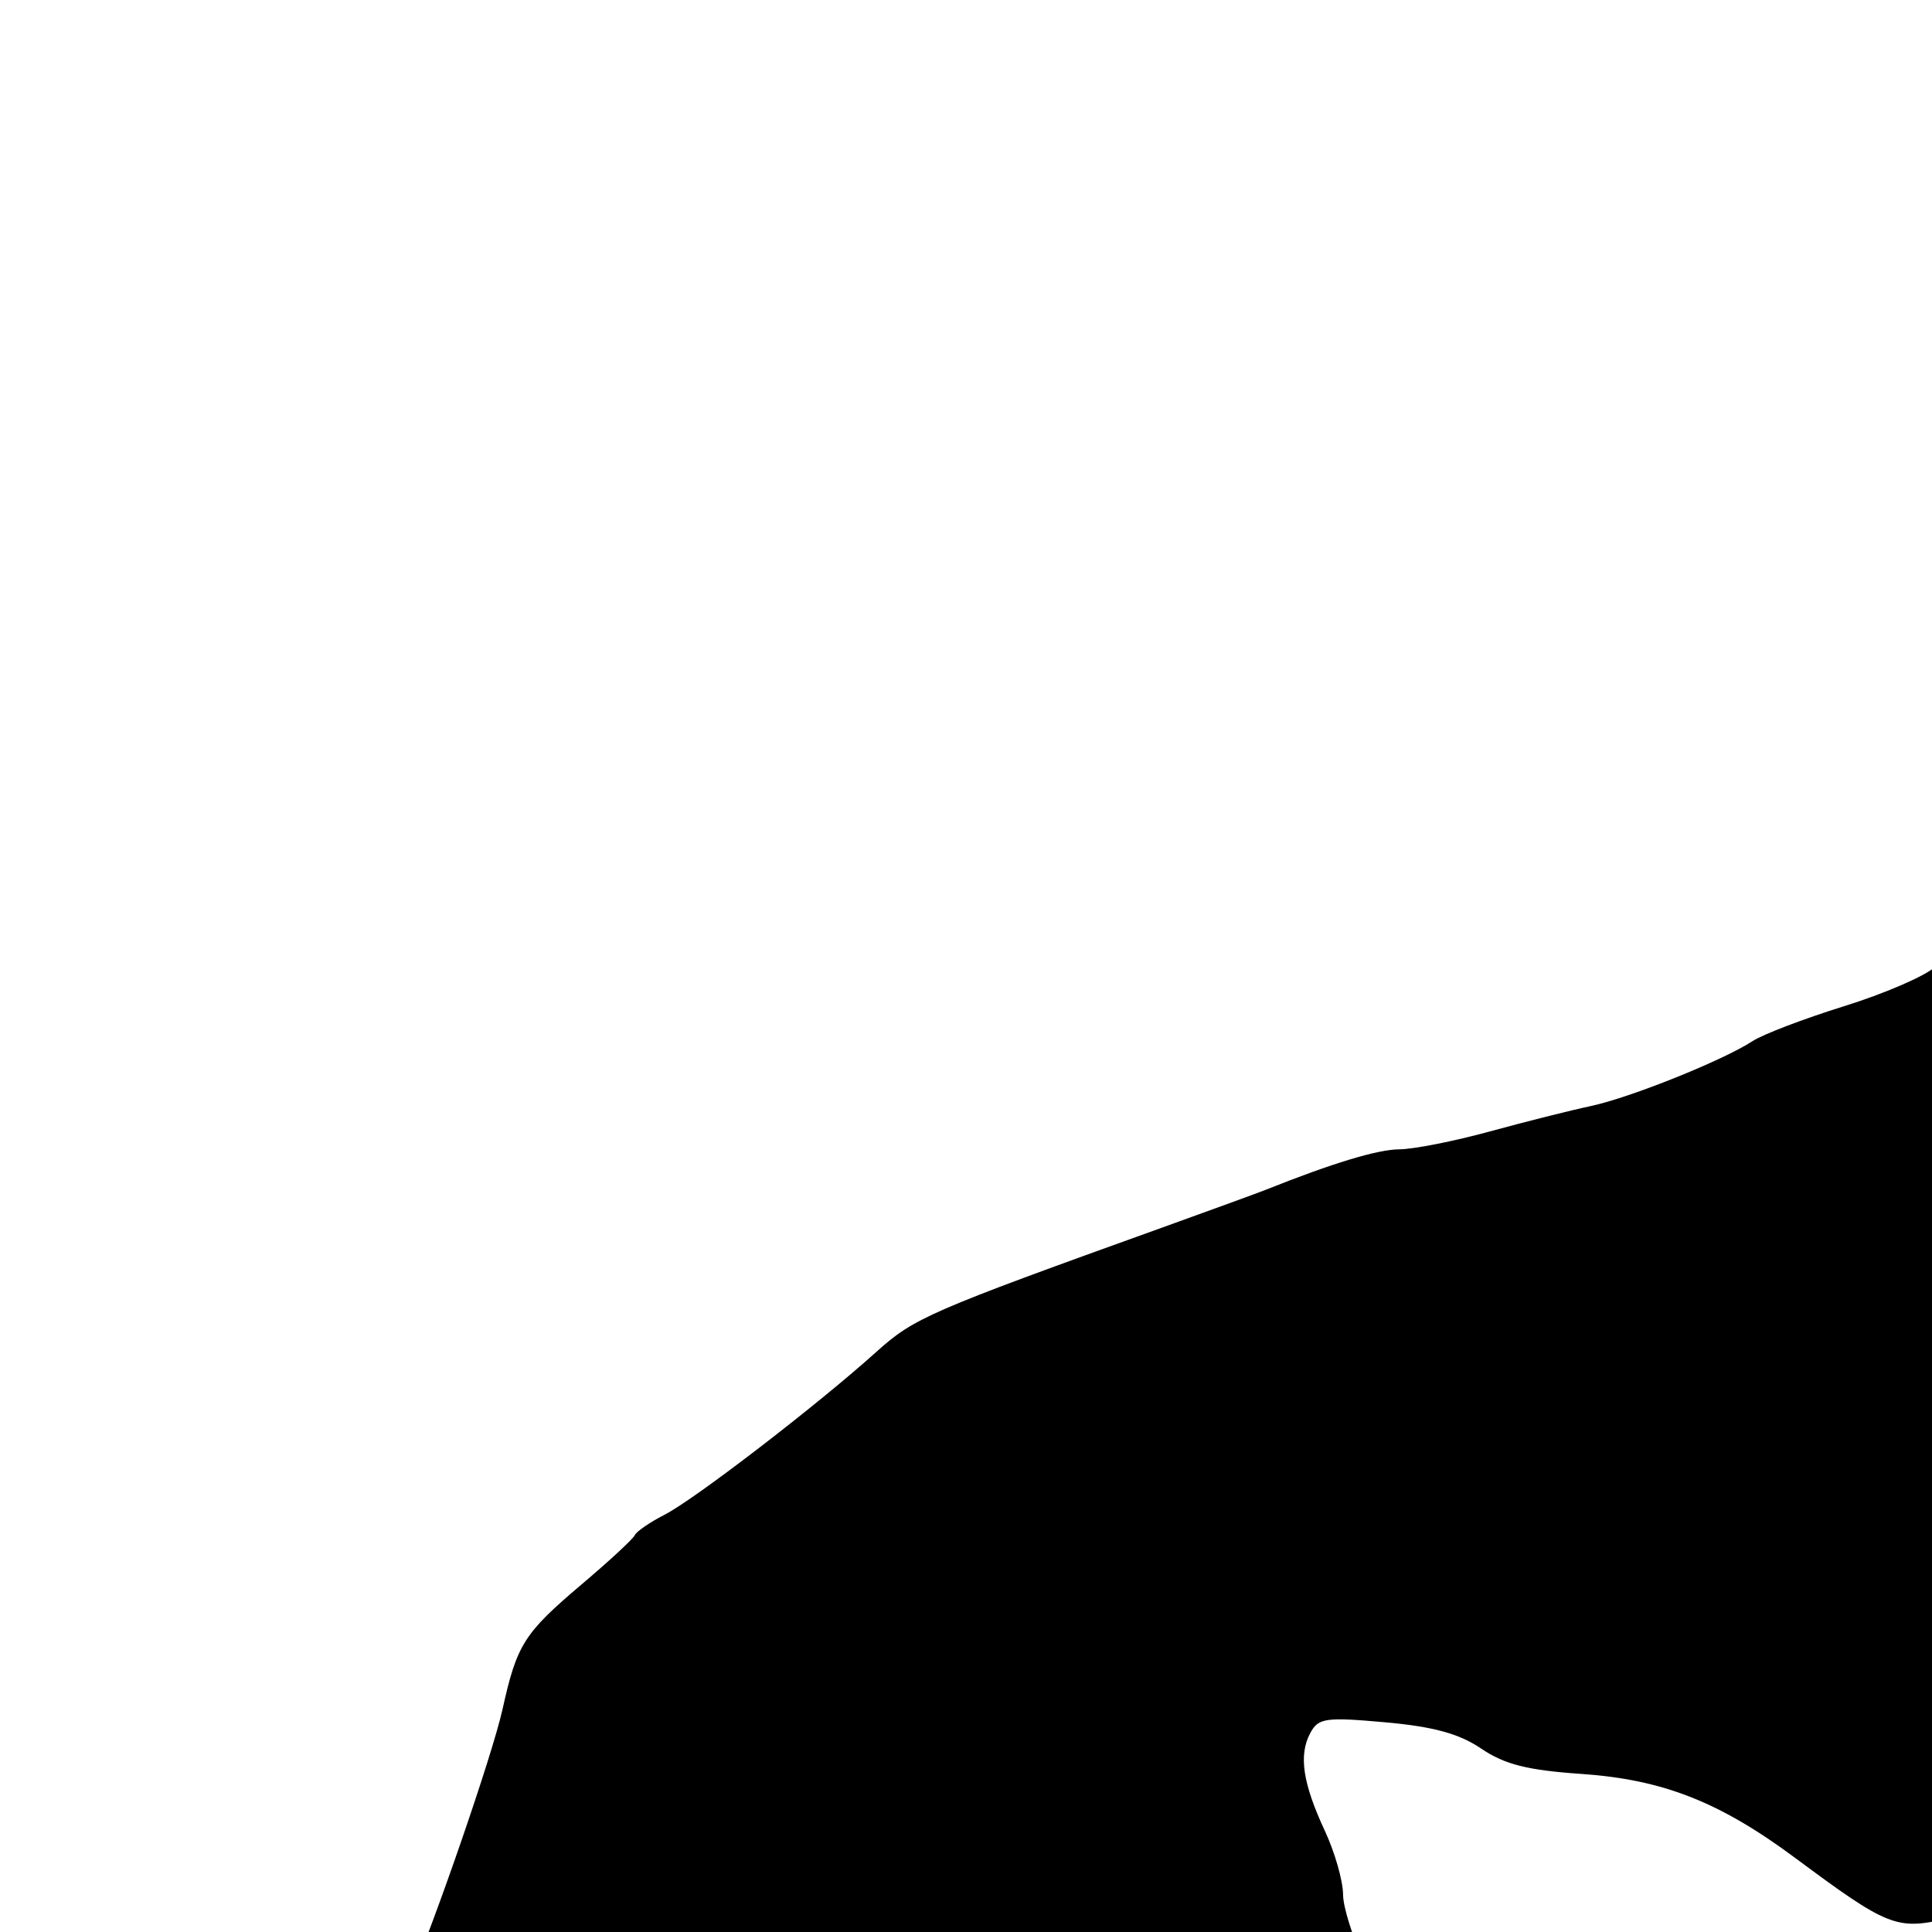
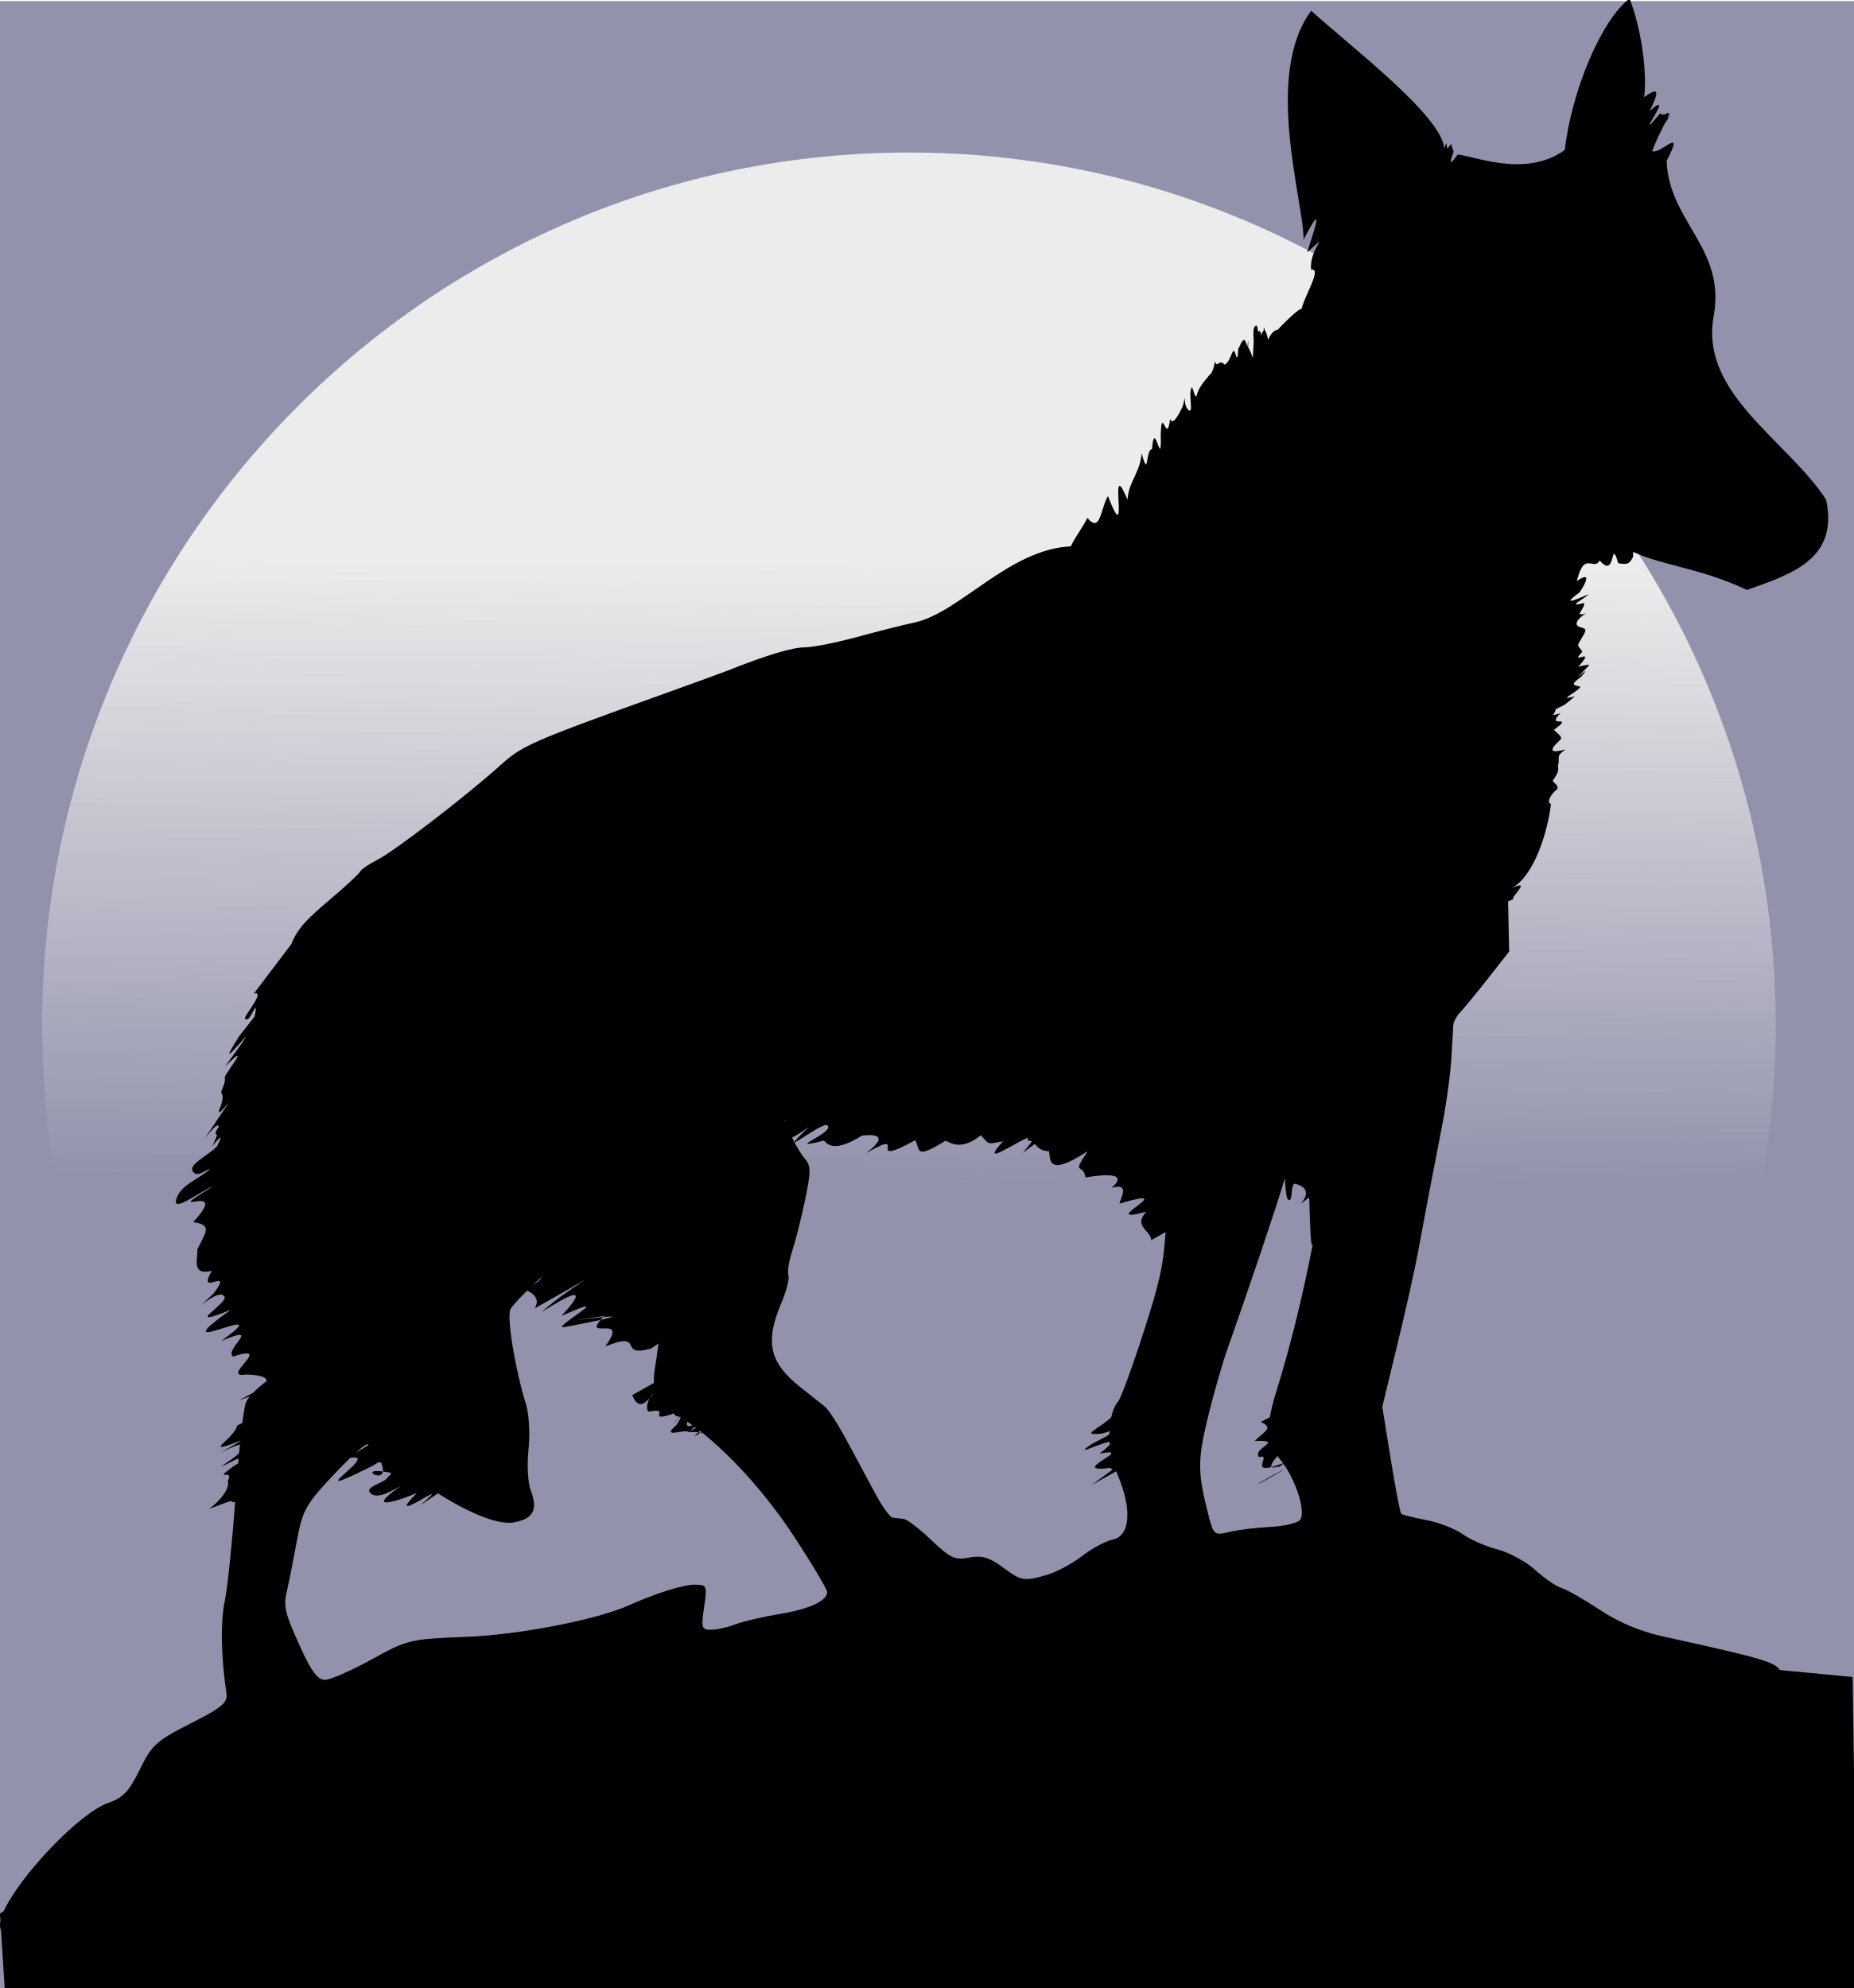
- <svg xmlns="http://www.w3.org/2000/svg" id="svg1363" width="460" height="460" version="1.0">
-   <path id="path1372" d="m234.62 821.87c-3.39-0.94-10.32-3.33-15.4-5.31-7.92-3.09-16.31-3.6-58.58-3.56-35.2 0.04-50.69 0.78-54.08 2.6-3.57 1.91-6.11 1.97-10.228 0.27-6.07-2.51-9.824-2.67-35.215-1.49-11.839 0.55-22.599-0.34-33.45-2.78-16.756-3.76-24.041-8.23-24.041-14.75-0-10.92 30.472-45.07 44.528-49.9 5.849-2.01 8.399-4.73 12.707-13.57 4.902-10.06 6.78-11.77 20.788-18.88 12.891-6.54 15.29-8.55 14.725-12.32-2.241-14.95-2.499-29.27-0.682-37.82 1.146-5.39 3.151-25.04 4.458-43.68 1.3-18.63 3.25-35.73 4.33-38 1.09-2.27 5.17-6.31 9.08-8.99 9.66-6.62 10.04-17.19 0.91-25.93-3.41-3.26-7.19-9.67-8.4-14.24s-4.97-12.85-8.36-18.39c-9.825-16.08-9.879-21.87-0.403-43.31 6.003-13.59 19.953-54.07 22.333-64.82 3.44-15.5 5.1-18.12 18.87-29.79 6.56-5.55 12.24-10.81 12.62-11.68 0.39-0.88 3.62-3.1 7.19-4.93 7.22-3.73 36.2-26.01 50.24-38.64 9.1-8.19 12.39-9.63 68.15-29.68 11.86-4.27 22.94-8.31 24.64-8.99 15.89-6.35 26.66-9.61 31.82-9.64 3.39-0.02 13.09-1.94 21.56-4.26s19.26-5.03 23.97-6.03c9.4-1.99 31.57-10.89 38.58-15.48 2.44-1.6 12.23-5.33 21.76-8.3 9.53-2.96 19.29-7.17 21.68-9.36 2.39-2.18 6.67-4.62 9.51-5.41 9.59-2.67 66.79-57.12 63.47-60.43-1.07-1.08-7.19 0.34-14.78 3.43-14.09 5.72-17.52 6.31-19.39 3.29-1.34-2.17 8.63-23.28 11.51-24.38 0.99-0.37 1.79-1.46 1.79-2.42 0-0.95 3.57-7.11 7.93-13.69 4.37-6.57 11.38-20.26 15.6-30.43 4.21-10.161 9.13-22.004 10.92-26.315 2.23-5.366 6.67-10.104 14.08-15.023 5.96-3.951 11.41-9.021 12.12-11.267 0.72-2.245 6.14-9.345 12.06-15.776s14.03-15.328 18.02-19.771c6.85-7.612 7.67-7.96 14.22-6.045l6.95 2.033-0.66 12.718c-0.6 11.305-0.24 12.718 3.18 12.718 2.12 0 4.96-1.109 6.31-2.464 4.87-4.871 6.45 0.972 4.27 15.816-1.16 7.902-3.05 17.428-4.19 21.169-1.83 6.002-1.47 21.763 1.4 60.957 2.01 27.34 3.89 40.4 7.41 51.33 2.18 6.78 4.86 15.16 5.95 18.62 2.67 8.43 2.55 27-0.18 28.68-1.2 0.75-3.88-0.18-5.96-2.06-2.07-1.88-4.21-2.66-4.75-1.74s-0.12 9.99 0.93 20.15c4.87 47.31 4.63 58.52-1.29 58.52-5.48 0-5.68 8.91-0.89 38.46 0.14 0.87 0.14 3.66 0.01 6.2-0.29 5.53-7.32 6.43-9.33 1.19-1.03-2.67-1.86-2.88-3.79-0.94-1.72 1.72-2.32 9.87-1.94 26.7l0.54 24.23-8.74 11.11c-4.82 6.11-9.92 12.33-11.35 13.82-1.42 1.5-2.67 3.81-2.78 5.14-0.1 1.33-0.46 7.5-0.81 13.71-0.34 6.21-2.06 18.68-3.82 27.72-4.55 23.35-7.19 37.19-9.77 51.33-1.23 6.78-5.04 23.87-8.47 37.98l-6.22 25.67 3.46 21.5c1.9 11.82 3.82 21.87 4.28 22.32 0.45 0.45 5.02 1.6 10.15 2.56s11.88 3.57 14.98 5.79c3.11 2.22 9.55 5.05 14.32 6.29 4.77 1.23 11.68 4.99 15.35 8.35 3.68 3.35 8.56 6.69 10.84 7.41s9.42 4.79 15.85 9.06c7.55 5.01 16.65 8.84 25.67 10.81 39.54 8.65 46.15 10.55 47.88 13.77 2.62 4.91 7 81.36 5.3 92.68-2.45 16.39-17.09 21.32-42.69 14.38-9.99-2.7-22.21-4.15-36.57-4.32-11.85-0.14-34.49-1.21-50.3-2.38s-61.09-2.61-100.61-3.19c-39.53-0.58-75.1-1.17-79.05-1.31-11.51-0.42-100.25 6.49-116.01 9.03-7.9 1.27-20.28 4.97-27.49 8.22s-14.25 5.91-15.63 5.91-5.77 2.22-9.76 4.93c-8.69 5.9-16.82 7.61-25.14 5.31zm-78.82-133.58c14.79-8.16 15.75-8.39 38.78-9.28 21.76-0.84 53.43-7 66.73-12.98 10.74-4.83 22.13-8.39 26.86-8.39 5.02 0 5.16 0.35 3.83 9.24-1.26 8.4-1 9.24 2.82 9.24 2.31 0 6.81-1 9.99-2.23 3.18-1.22 11.15-3.1 17.72-4.17 12.42-2.02 19.88-5.41 19.88-9.01 0-1.15-6.03-11.33-13.41-22.6-13.89-21.24-32.7-40.86-47.47-49.53-9.02-5.3-11.35-10.22-9.57-20.26 0.6-3.38 1.52-10.31 2.05-15.4 1.02-9.83 1.56-8.76-16.49-32.66-7.7-10.2-13.66-13.46-13.66-7.47 0 1.64-6.7 8.73-14.89 15.75s-15.54 14.42-16.34 16.46c-1.43 3.65 2.09 24.85 6.44 38.72 1.25 3.99 1.7 12.23 1.02 18.48-0.68 6.28-0.26 13.8 0.95 16.92 2.99 7.77 1.01 11.5-6.89 12.98-8.35 1.56-26.87-7.41-45.53-22.05-6.93-5.45-13.53-9.9-14.65-9.9s-7.48 5.82-14.13 12.93c-11.13 11.89-12.31 14.08-14.73 27.21-1.45 7.85-3.19 16.58-3.87 19.4-1.67 6.88-1.14 9.11 5.66 24.11 4.21 9.3 6.92 12.85 9.77 12.85 2.18 0 10.78-3.76 19.13-8.36zm276.67-34.67c3.78-1.09 10.22-4.55 14.31-7.7s9.77-6.2 12.62-6.77c7.16-1.43 7.98-12.56 1.96-26.56-4.59-10.67-4.45-24.36 0.31-30.09 1.12-1.36 5.85-14.34 10.51-28.85 7.69-23.94 8.56-28.83 9.38-52.72 1.02-30-0.42-43.63-4.8-45.31-1.67-0.63-7.68-0.08-13.36 1.23-11.79 2.72-14.05 1.81-35.78-14.34-18.12-13.48-31.62-18.8-51.13-20.15-12.83-0.88-18.26-2.26-23.81-6.02-5.27-3.57-11.39-5.24-22.89-6.27-14.23-1.27-15.9-1.03-17.83 2.58-2.79 5.23-1.79 11.94 3.47 23.24 2.37 5.08 4.33 11.92 4.35 15.2 0.05 6.16 8.65 26.5 13.61 32.16 2.38 2.71 2.37 5.28-0.03 16.76-1.56 7.46-3.93 16.88-5.27 20.93-1.34 4.06-2.04 8.53-1.56 9.93s-0.75 6.36-2.74 11.03c-6.94 16.3-5.15 24.63 7.44 34.64 4.26 3.39 8.91 7.08 10.33 8.21s5.56 7.6 9.19 14.37c3.64 6.78 8.85 16.48 11.57 21.56s5.83 9.36 6.9 9.5c1.06 0.14 3.09 0.38 4.5 0.53 1.42 0.16 6.53 4.07 11.36 8.69 7.68 7.34 9.64 8.25 15.5 7.15 5.21-0.98 8.25-0.11 13.68 3.89 7.84 5.79 8.62 5.93 18.21 3.18zm91.31-19.65c5.45-0.26 10.92-1.48 12.15-2.71 2.96-2.96-1.78-17.54-8.15-25.12-5.48-6.51-5.84-13.41-1.44-27.55 6.87-22.1 12.62-46.42 17.43-73.78 1.52-8.63 1.15-11.15-2.48-17.03-2.35-3.8-5.3-6.57-6.56-6.15-1.25 0.42-3.62 5.31-5.25 10.88-2.81 9.55-14.34 43.76-23.14 68.63-2.2 6.21-5.87 19.07-8.16 28.59-4.12 17.16-4.05 22.29 0.55 39.91 1.98 7.62 2.32 7.86 8.6 6.36 3.59-0.86 10.99-1.77 16.45-2.03zm-374.78-95.83c3.87-3.87 2.88-6.11-1.65-3.69-2.26 1.2-4.1 3.08-4.1 4.17 0 2.72 2.78 2.49 5.75-0.48zm9.56-28.19c0.65-1.05 0.34-2.43-0.69-3.07s-2.4 0.22-3.05 1.91c-1.28 3.33 1.81 4.28 3.74 1.16zm1.25-18.69c2.18-1.17 3.97-3.02 3.97-4.11 0-3.4-5.35-2.17-9.24 2.12-4.08 4.51-1.37 5.54 5.27 1.99zm1.78-23.38c1.99-2.4 1.67-2.72-1.8-1.82-2.32 0.61-4.22 1.92-4.22 2.92 0 2.77 3.31 2.16 6.02-1.1z" />
+ <svg xmlns="http://www.w3.org/2000/svg" id="svg1363" viewBox="0 0 759.09 814.41" version="1.0">
+   <defs id="defs1366">
+     <linearGradient id="linearGradient8027" y2="478.57" gradientUnits="userSpaceOnUse" x2="375.35" y1="225.64" x1="377.25">
+       <stop id="stop8023" stop-color="#ececec" offset="0" />
+       <stop id="stop8025" stop-color="#ececec" stop-opacity="0" offset="1" />
+     </linearGradient>
+   </defs>
+   <g id="layer2" fill-rule="evenodd">
+     <rect id="rect2164" height="815.84" width="764.5" y=".465" x="-1.902" fill="#9292ac" />
+     <path id="path7046" d="m747 415.02a355.01 357.47 0 1 1 -710.02 0 355.01 357.47 0 1 1 710.02 0z" fill="url(#linearGradient8027)" transform="translate(-19.723 4.9307)" />
+   </g>
+   <g id="layer3">
+     <path id="path7050" d="m667.44-0.562c-11.48 8.579-23.78 37.824-26.53 62-15.86 11.418-36.07 2.724-43.91 1.874-5.46 7.815-1.23-1.873-1.62-1.156-0.31-0.752-0.65-1.75-1.07-3.218-0.52 0.866-1.03 1.472-1.56 1.874-0.2-1.291-0.39-2.617-0.59-1.843-0.2 0.745-0.39 1.317-0.57 1.906-1.18-13.494-37.64-41.164-54.56-56.469-19.57 26.491-3.04 77.94-3.12 93.782 9.75-18.784 3.25-0.833 1.5 5.222 10.59-9.547 0.61-1.48 1.59 7.03 4.62-0.7-2.58 10.47-4 16.34-0.02-1.56-8.7 7.08-9.66 8.31-1.9 0.23-3.27 2.39-3.93 4.19-0.58-2.67-1.03-3.73-1.41-3.97l-0.03-0.25c-0.29-1.56-0.37-0.96-0.41 0.35-0.42 0.36-0.77 1.46-1.15 1.84-0.03-1.23-0.17-2.03-0.88-1.41-0.05 0.05-0.11 0.11-0.15 0.16-0.18-0.61-0.35-1.41-0.57-2.56-1.71-0.23-1.53 2.83-1.31 6.37-0.1 1.79-0.19 3.86-0.38 6.88-0.84-2.45-1.42-3.77-1.9-4.38 0.08-3.55-0.03-3.8-0.28-0.28-0.39-0.82-0.65-2-1.19-2.81-1.45 0.26-1.7 2.39-2.56 3.59-0.09 1.45-0.16 2.45-0.25 3.19-0.16 0.15-0.33 0.32-0.5 0.47-1.67-6.8-1.63 1.18-4.88 2.97-2.15-2.8-3.11 1.79-3.94-1.47-0.3 2.31-0.93 3.87-1.53 5.03-0.25 0.12-0.52 0.35-0.84 0.78-1.03 1.45-4.47 4.62-5.13 8.53-1.14 0.4-1.58-4.58-2.15-3.37-1.29 2.73 1.05 10.99-1.22 9-1.66-1.46-1.47-4.61-1.5-5-0.05 0.15-0.22 1.04-0.72 3.22-1.5 3.37-4.18 8.52-5.28 5.46-1.34 11.23-3.49-6.21-3.84 6.54 0.45 15.63-2.58-7.66-3.57 5.81-2.81 0.48-1.23 12.54-4.25 1.78-0.66 8.02-5.23 11.33-5.81 18.94-8.51-20.48 1.48 22.91-8-1.47-3.11 5.35-3.03 15.39-8.4 8.97-1.96 4-4.95 7.62-6.79 11.62-25.21 1.21-45.01 26.66-63.5 31.1-4.71 0.99-15.53 3.71-24 6.03s-18.14 4.23-21.53 4.25c-5.16 0.03-15.95 3.31-31.84 9.65-1.7 0.68-12.77 4.71-24.63 8.97-55.76 20.06-59.05 21.5-68.15 29.69-14.04 12.63-43.03 34.93-50.25 38.66-3.57 1.84-6.81 4.03-7.19 4.9-0.38 0.88-6.07 6.14-12.62 11.69-2.16 1.82-3.99 3.41-5.6 4.87l-0.09 0.1c-5.29 4.82-7.95 8.19-9.88 13.06l-15.31 20.22c5.25-1.23-4.847 9.79-3.56 10.44 1.86 0.94 2.81-3.08 4.22-4.63 0.25 0.43 0.03 1.88-0.41 3.66l-6.094 7.75c-15.036 23.32 16.674-18.45-5.937 12.66 0.48-0.44 3.726-3.71 4.593-4.16 1.99-1.03-2.116 3.97-3.187 5.94-3.341 4.63 0.245 1.1-2.875 8.15-0.557 1.92 1.303 0.33-0.125 5.75-5.203 11.84 13.755-16.65-6.969 14.1 4.467-5.82 5.884-6.36 5.969-4.97-1.638 2.11-1.593 3-0.719 3.22-0.598 1.75-1.404 3.62-1.906 4.5 4.662-5.57 3.581-3.12 1.906 0.18-3.69 3.98-13.095 7.92-9.344 10.94 1.765 1.42 4.399-1.12 6.594-1.69-4.673 4.26-12.533 6.61-14.031 12.75-1.23 5.05 9.169-3 14.531-5.37-0.001 0.04 0.001 0.08 0 0.12-22.867 14.26 8.826-3.55-7.5 14.32 8.53 1.24 4.567 4.59 1.625 11.37 0.474 3.15-2.747 10.77 6 8.56-6.778 11.39 9.422-2.4 0.813 9.19-12.841 12.25 1.919-3.1 4.375 1.44 1.477 2.73-18.03 13.54 2.593 5.37-31.368 22.28 21.708-5.7-3.906 12.72 17.424-7.28 0.905 3.63 4.782 6.41 17.592-5.59-5.983 9.13 5.342 7.37 6.53 0.17 8.57 1.28 8.34 2.72 0 0.01 0.01 0.02 0 0.03-1.96 1.43-3.89 3.12-5.43 4.72-2.73 1.56-5.506 2.84-5.784 3.03 0.23-0.04 1.82-0.57 4.404-1.5-0.66 0.8-1.18 1.52-1.47 2.13-0.42 0.89-0.994 4.1-1.59 8.75l-2.062 0.97c-1.286 5.63-15.46 12.65 1.25 6.31-0.008 0.07-0.024 0.14-0.032 0.22-4.665 2.65-7.377 4.19-8.781 4.97 2.323-1.2 6.687-3.33 8.656-3.63-0.116 1.14-0.259 2.35-0.375 3.57-1.653 1.56-4.387 3.35-7.344 5.43 2.425-0.92 4.713-2.49 7.157-3.31-0.062 0.67-0.127 1.34-0.188 2.03-0.835 0.47-1.612 0.92-2.093 1.28-8.939 6.69 0.796 0.2-2.157 6.03 1.063 2.72-3.187 8.15-7.593 11.25 2.899-1.06 5.788-2.12 8.687-3.18 0.46 0.17 0.915 0.35 1.375 0.53l0.562-0.28c-1.303 17.71-3.164 35.64-4.25 40.75-1.817 8.54-1.553 22.85 0.688 37.81 0.565 3.77-1.828 5.8-14.719 12.34-14.009 7.11-15.878 8.82-20.781 18.88-4.308 8.84-6.87 11.55-12.719 13.56-12.154 4.18-36.548 30.27-42.937 44.31l-1.594 1.16 0.188 2.91c-0.106 0.54-0.188 1.06-0.188 1.53 0 0.9 0.151 1.76 0.438 2.59l1.469 23.41h758.78l-1.91-127.41-29.84-2.84c-1.73-3.23-8.33-5.14-47.88-13.78-9.01-1.98-18.1-5.78-25.65-10.79-6.44-4.26-13.6-8.34-15.88-9.06s-7.13-4.08-10.81-7.44c-3.68-3.35-10.61-7.11-15.38-8.34-4.76-1.23-11.2-4.06-14.31-6.28-3.1-2.22-9.83-4.82-14.97-5.78-5.13-0.96-9.7-2.11-10.15-2.57-0.46-0.45-2.38-10.48-4.29-22.31l-3.46-21.5 6.22-25.69c3.42-14.11 7.23-31.19 8.46-37.96 2.58-14.14 5.24-28 9.78-51.35 1.77-9.03 3.47-21.51 3.82-27.72 0.34-6.21 0.71-12.38 0.81-13.71 0.1-1.34 1.35-3.64 2.78-5.13s6.53-7.7 11.35-13.81l8.74-11.13-0.43-20.56 2.22-0.94c-0.52 0.17 0.07-1.2 0.5-1.53 1.13-1.74 5.6-6.12-1.32-2.87 9.29-5.09 14.71-22.83 16.16-34.5-2.94-1.23 2.84-6.88 2.5-5.88 0.82-2.27-1.61-2.54-1.75-3.81 2.42-3.26 2.4-4.49 2.09-5.88 1.01-3.86-1.12-3.99 3.22-6.84-5.98 1.58-7.61 0.93-1.93-4.25 0.08-1.3-0.91-1.8-2.94-3.75 8.98-6.67-3.71-0.23 2.62-6.81-1.56 0.51-2.5 0.73-3.03 0.72 0.5-0.56 0.92-1.36 1.25-2.44 1.15-0.59 2.32-1.17 3.47-1.72 1.5-1.07 2.87-2.31 4.25-3.53-8.21 2.38 2.27-2.31 2.22-3.94-3.39-0.65-3.74-1.02 0.37-4 6.46-7.62-8.09 7.04 3.22-4.69 1.01-1.04-7.73 1.47-4.34 0.47 7.95-8.74-4.31 0.16 1.62-6.06-1.5-2.6-2.49-1.99-0.87-4.53 2.63-4.42 2.83-4.66 0.56-5.38-4.56-0.97-0.35-4.62 1.81-5.84-5.55 1.73-0.18-1.96-0.81-4.22-7.54 1.89-0.23-1.39 1.72-3.47 0.42-0.45-13.54 6.4-3.81-0.65 0.97-0.88 6.71-10.21-0.85-4.85 3.07-12.79 6.72-3.9 9.38-8.44 6.82 8.1 4.2-10.26 7.59 1.13 3.11 0.42 4.44 0.77 6.07-2.63v-2.03c12.77 5.83 27.37 6.53 46.62 15.57 19.6-6.78 37.41-13.2 32.44-36.94-15.67-24.24-51.9-43.4-46.06-75.19 5.11-27.88-18.41-38.692-19.26-63.624 7.77-14.925-2.52-2.467-5.87-4 0.55-2.281 4.18-9.588 6.16-13.312 1.87-5.152-1.04 0.039-2.88-2.219-2.26 2.716-3.53 4.149-4.19 4.813-0.03-0.179-0.08-0.354-0.12-0.532 1.77-3.139 7.75-12.142-0.13-5.062 5.79-11.401 1.39-8.2-2.15-5.813 1.29-11.395-1.58-29.278-6-40.344zm15.47 49.156c-0.23 0.629-0.5 1.339-0.88 2.312 2.98-6.021 2.43-5.246 0.88-2.312zm-93.97 11.656c0.02 0.009 0.05 0.08 0.06 0.188l-0.12-0.032c0.02-0.109 0.04-0.165 0.06-0.156zm-267.03 398.47c-0.21 0.2-0.4 0.41-0.6 0.62l-0.09-0.18c0.24-0.16 0.44-0.28 0.69-0.44zm16.43 2.19c0.27-0.02 0.47 0.02 0.6 0.15 3.04 3.04-18.82 10.61-1.56 6.19 1.02 0.38 2.89 5.92 15.62-2 2.47-0.39 13.08-1.38 1.69 7.19 19-11-2.01 6.82 20.19-5.35 2.06 3.8-0.42 8.2 12.31 0.25 1.46 0.2 5.98 4.68 14.56-2.28 3.73 4.22 2.57 3.55 9.06 2.5-9.87 10.86 4.13 1.04 10.1-1.5 0.01 0.4 0.03 0.78 0.12 1.19 0.67-0.01 1.18 0.11 1.59 0.31-0.68 1.07-1.85 2.56-3.74 4.69l4.96-3.63c1.02 1.18 2 2.74 5.85 3.07 0.52 3.91-0.3 10.39 15.81-0.1-6.96 10.4-1.73 4.53-0.91 10.79 0.1-0.02 19.96-3.88 10.72 4.21 7.96-2.23 3.38 4.73 3.19 6.5 27.04-8.09-11.01 9.28 11.03 3.29-5.58 6.05 1.83 7.59 1.97 11.65l5.88-3.28c-0.89 14.21-2.67 21.31-8.82 40.44-4.66 14.51-9.41 27.49-10.53 28.84-1.36 1.65-2.33 3.96-2.94 6.66-5.52 5.01-12.93 7.47-3.84 6.62 0.74-0.17 2.04-0.62 3.16-1-0.02 0.44-0.03 0.87-0.03 1.31-2.61 1.78-5.72 2.87-8.32 4.69-6.44 4.51 5.99-1.8 8.44-1.59 0.03 0.34 0.03 0.68 0.06 1.03-0.57 0.75-1.87 1.94-4.18 3.78 2.66-0.53 4.07-0.66 4.65-0.53 0.04 0.22 0.08 0.44 0.13 0.66-1.77 1.96-13.79 7.36-0.54 5.68 0.38 0.23 0.75 0.46 1.13 0.69-2.91 2.14-5.81 4.24-8.72 6.38l10.13-5.69c0.18 0.47 0.36 0.94 0.56 1.4 6.02 14 5.22 25.14-1.94 26.57-2.85 0.57-8.53 3.63-12.62 6.78-4.1 3.15-10.54 6.6-14.32 7.69-9.58 2.74-10.37 2.63-18.22-3.16-5.42-4-8.47-4.88-13.68-3.91-5.86 1.1-7.79 0.19-15.47-7.15-4.84-4.63-9.96-8.54-11.38-8.69-1.41-0.15-3.43-0.39-4.5-0.53-1.06-0.14-4.18-4.42-6.9-9.5-2.73-5.08-7.93-14.76-11.57-21.53-3.63-6.78-7.76-13.25-9.18-14.38s-6.08-4.83-10.35-8.22c-2.49-1.98-4.55-3.91-6.21-5.84 0.04-0.04 0.07-0.05 0.12-0.09-0.06 0.02-0.1 0.04-0.16 0.06-6.69-7.79-6.74-15.73-1.18-28.78 1.98-4.67 3.23-9.63 2.75-11.03-0.48-1.41 0.22-5.85 1.56-9.91s3.72-13.48 5.28-20.94c2.4-11.47 2.38-14.06 0-16.78-1.55-1.77-3.46-4.96-5.34-8.72 1.86-1 4.09-2.4 6.87-4.4-14.94 14.38 3.02-0.56 7.06-0.75zm187.94 21.78c0.21 3.6 0.41 8.21 1.41 8.84 2.02 1.28 0.66-7.22 2.97-6.56 11.07 3.14-4.26 12.75 5.56 5.56 0.54 17.65 0.74 20.68 1.47 19.16-4.28 22-9.23 41.99-14.97 60.43-1.26 4.04-2.12 7.46-2.6 10.47l-3.68 1.91c5.16 2.5 2 3.41-2.5 7.78 12.6-0.39-1.26 3.02 1.75 6.6 5.31-1.42-3.24 6.3 5.12 4.09-0.46-0.47 0.07-1.77 2.38-4.5 0.3 0.41 0.62 0.81 0.97 1.22 0.46 0.55 0.93 1.13 1.37 1.75-0.95 0.3-2.04 0.68-3.37 1.15-0.51 0.17-0.93 0.27-1.35 0.38 0.43 0.43 1.68 0.14 3.16-0.41-1.48 0.94-0.97 0.77 1.87-0.65 0.34 0.47 0.66 0.96 0.97 1.47 4.94 7.88 8.03 18.91 5.5 21.43-1.23 1.23-6.7 2.46-12.15 2.72-5.46 0.26-12.88 1.17-16.47 2.03-6.28 1.51-6.61 1.25-8.6-6.37-4.59-17.62-4.65-22.74-0.53-39.91 2.29-9.51 5.96-22.38 8.16-28.59 8.8-24.87 20.32-59.07 23.12-68.63 0.14-0.46 0.3-0.92 0.44-1.37zm0.53 118.69c-22.52 12.35-7.16 4.71 0 0zm-305-78.19c-0.2 0.76-1.33 1.87-3.81 3.5 1.21-1.14 2.48-2.31 3.81-3.5zm18 1c-1 0.71-11.21 7.14-17.9 13.25-0.96 0.87 25.31-17.04 8.03 1.65 25.44-11.33-5.53 5.85 1.28 4.57 7.12-1.35 11.73-2.27 14.78-2.94 0.3-0.36 0.69-0.76 1.09-1.19-7.12 0.67-20.62 2.66 0.38-0.44-0.16 0.17-0.23 0.29-0.38 0.44 3.94-0.37 5.79-0.33-1.09 1.19-7.07 8.25 11.91-2.67 1.88 10.87 17.05-6.77 4.4 4.96 18.93 0.79l2.88-2c-0.46 3.67-0.96 7.32-1.35 9.5-0.44 2.52-0.64 4.72-0.53 6.68l-8.87 4.97c0.32-0.03 1.85 7.34 7.09 1.28 0.42-0.79 0.98-1.52 1.63-2.09-0.58 0.86-1.12 1.51-1.63 2.09-1.51 2.83-1.5 6.33 0.91 5.28 7.52-1.25-2.05 4.48 7.97 1.32 0.27-0.1 0.65-0.27 1.03-0.44-0.02-0.03-0.02-0.07-0.03-0.09l0.09 0.06-0.06 0.03c0.48 0.99 1.13 1.34 2.28 1.34-1.08 1.25-2.42 3-2.66 3.38 0.2-0.21 1.23-1.44 2.72-3.31 0.19 0.11 0.38 0.23 0.56 0.34-0.39 0.72-0.89 1.65-1.72 3-7 6.14 3.76 1.26 5.16 3.03 1.66-0.14 2.85-0.11 3.75 0 0.17-0.15 0.45-0.38 0.66-0.56 0.19 0.15 0.4 0.31 0.59 0.47-0.11 0.08-0.23 0.14-0.34 0.22 0.48 0.11 0.84 0.25 1.12 0.4 12.6 10.17 26.45 25.77 37.32 42.38 7.37 11.27 13.4 21.43 13.4 22.59 0 3.6-7.45 7.01-19.87 9.03-6.57 1.07-14.54 2.93-17.72 4.16-3.18 1.22-7.69 2.22-10 2.22-3.82 0-4.07-0.83-2.81-9.22 1.33-8.89 1.17-9.25-3.85-9.25-4.73 0-16.1 3.57-26.84 8.4-13.3 5.98-44.99 12.13-66.75 12.97-23.03 0.89-23.99 1.13-38.78 9.28-8.35 4.6-16.92 8.35-19.1 8.35-2.86 0-5.56-3.55-9.78-12.85-6.8-14.99-7.32-17.22-5.66-24.09 0.69-2.82 2.4-11.55 3.85-19.41 2.42-13.12 3.63-15.33 14.75-27.22 2.57-2.75 5.08-5.3 7.28-7.4 13.11-2.26-23.18 19.28 8.03 3.81 1.56-0.5 4.11-3.06 4.69-1.53 0.56 1.48 0.7 2.55 0.59 3.31 0.88 0.12 1.87 0.25 3.1 0.5 1.03 0.22-1.17 1.77-1.75 2.66-2.21 1.83-8.46 3.29-6.63 5.5 2.64 3.18 8.88-0.72 12.66-2.72-16.07 11.14 0.01 5.74 6.59 2.84-15.46 15.6 18.07-9.1 1.19 5.16l7.41-4.97c13.24 8.4 24.98 13.03 31.15 11.88 7.91-1.49 9.87-5.21 6.88-12.97-1.21-3.13-1.62-10.66-0.94-16.94 0.68-6.26 0.21-14.49-1.03-18.47-4.35-13.87-7.87-35.09-6.44-38.75 0.46-1.17 3.16-4.16 6.91-7.81 1.88 0.84 5.71 3.19 3.03 7.31 14.31-8.03 20-11.38 20.87-11.84zm-83 78.62c-9.34-1.25-0.61 4.24 0 0zm129.22-16.06c-2.65 2.35-1.32 1.65 0.88 0.13-0.26-0.06-0.55-0.09-0.88-0.13zm-4.5-4.31c0.69 0.46 1.39 0.93 2.09 1.44-1.48 0.5-2.91 0.67-2.09-1.44zm3 2.12c0.17 0.13 0.36 0.25 0.53 0.38-0.88 0.46-1.68 0.88-2.75 1.47 1.06-0.87 1.63-1.34 2.22-1.85zm-134.19 7.13c0.15 0 0.4 0.07 0.72 0.22l-5.4 3.31c2.38-2.17 4.15-3.53 4.68-3.53zm375.25 7.87c0.06 0.09 0.13 0.17 0.19 0.25-0.58 0.26-1.16 0.51-1.72 0.72 0.43-0.27 0.87-0.57 1.53-0.97z" fill-rule="evenodd" />
+   </g>
</svg>
